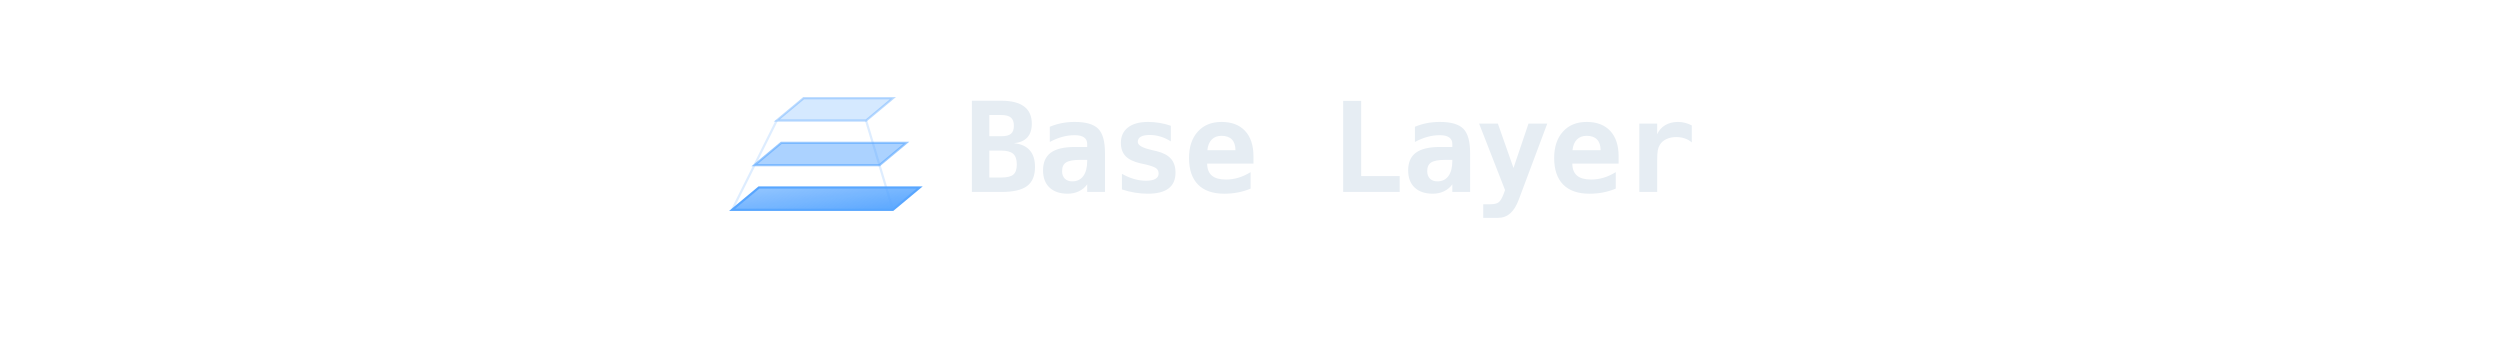
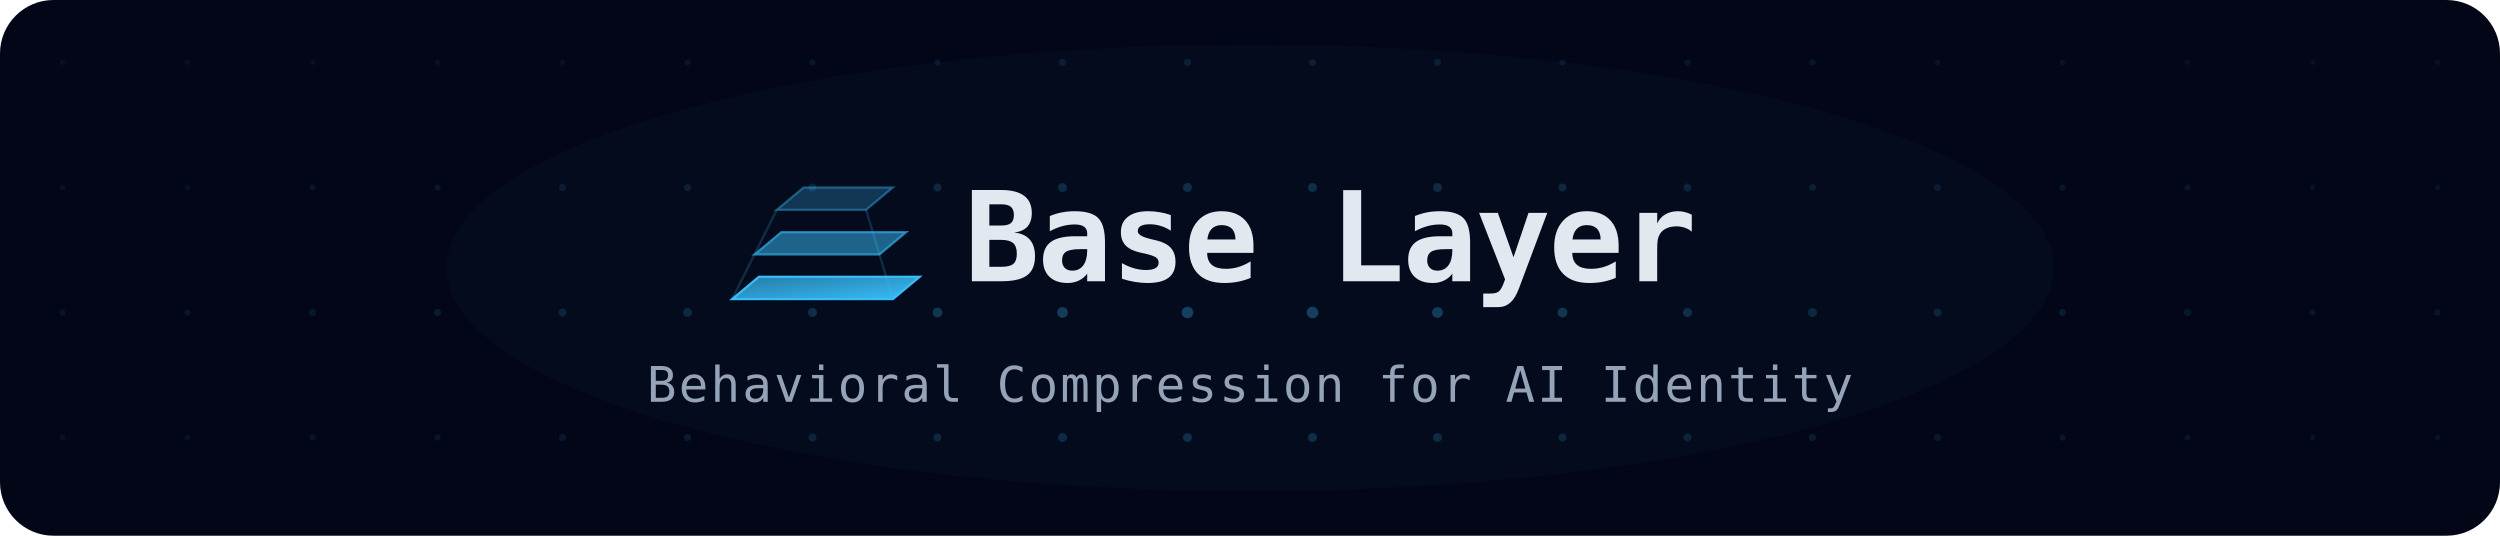
- <svg xmlns="http://www.w3.org/2000/svg" width="560" height="80" viewBox="0 0 560 80" fill="none">
+ <svg xmlns="http://www.w3.org/2000/svg" width="560" height="120" viewBox="0 0 560 120" fill="none">
  <defs>
    <linearGradient id="layer-grad" x1="0%" y1="0%" x2="100%" y2="100%">
-       <stop offset="0%" stop-color="#58a6ff" stop-opacity="0.6" />
-       <stop offset="100%" stop-color="#58a6ff" stop-opacity="1" />
+       <stop offset="0%" stop-color="#38bdf8" stop-opacity="0.6" />
+       <stop offset="100%" stop-color="#38bdf8" stop-opacity="1" />
    </linearGradient>
+     <radialGradient id="center-glow" cx="50%" cy="50%" r="50%">
+       <stop offset="0%" stop-color="#38bdf8" stop-opacity="0.06" />
+       <stop offset="100%" stop-color="transparent" stop-opacity="0" />
+     </radialGradient>
  </defs>
-   <g transform="translate(164, 0)">
-     <path d="M10 27L16 22L36 22L30 27Z" fill="#58a6ff" opacity="0.25" />
-     <path d="M10 27L16 22L36 22L30 27Z" stroke="#58a6ff" stroke-width="0.5" opacity="0.4" />
-     <path d="M5 37L11 32L39 32L33 37Z" fill="#58a6ff" opacity="0.5" />
-     <path d="M5 37L11 32L39 32L33 37Z" stroke="#58a6ff" stroke-width="0.5" opacity="0.6" />
+   <rect width="560" height="120" rx="12" fill="#020617" />
+   <circle cx="14" cy="14" r="0.6" fill="#38bdf8" opacity="0.06" />
+   <circle cx="42" cy="14" r="0.6" fill="#38bdf8" opacity="0.06" />
+   <circle cx="70" cy="14" r="0.6" fill="#38bdf8" opacity="0.06" />
+   <circle cx="98" cy="14" r="0.6" fill="#38bdf8" opacity="0.07" />
+   <circle cx="126" cy="14" r="0.6" fill="#38bdf8" opacity="0.07" />
+   <circle cx="154" cy="14" r="0.7" fill="#38bdf8" opacity="0.08" />
+   <circle cx="182" cy="14" r="0.7" fill="#38bdf8" opacity="0.09" />
+   <circle cx="210" cy="14" r="0.7" fill="#38bdf8" opacity="0.1" />
+   <circle cx="238" cy="14" r="0.8" fill="#38bdf8" opacity="0.11" />
+   <circle cx="266" cy="14" r="0.8" fill="#38bdf8" opacity="0.12" />
+   <circle cx="294" cy="14" r="0.8" fill="#38bdf8" opacity="0.12" />
+   <circle cx="322" cy="14" r="0.8" fill="#38bdf8" opacity="0.11" />
+   <circle cx="350" cy="14" r="0.7" fill="#38bdf8" opacity="0.1" />
+   <circle cx="378" cy="14" r="0.7" fill="#38bdf8" opacity="0.09" />
+   <circle cx="406" cy="14" r="0.7" fill="#38bdf8" opacity="0.08" />
+   <circle cx="434" cy="14" r="0.6" fill="#38bdf8" opacity="0.07" />
+   <circle cx="462" cy="14" r="0.6" fill="#38bdf8" opacity="0.07" />
+   <circle cx="490" cy="14" r="0.6" fill="#38bdf8" opacity="0.06" />
+   <circle cx="518" cy="14" r="0.6" fill="#38bdf8" opacity="0.06" />
+   <circle cx="546" cy="14" r="0.6" fill="#38bdf8" opacity="0.06" />
+   <circle cx="14" cy="42" r="0.6" fill="#38bdf8" opacity="0.07" />
+   <circle cx="42" cy="42" r="0.6" fill="#38bdf8" opacity="0.07" />
+   <circle cx="70" cy="42" r="0.7" fill="#38bdf8" opacity="0.08" />
+   <circle cx="98" cy="42" r="0.7" fill="#38bdf8" opacity="0.09" />
+   <circle cx="126" cy="42" r="0.8" fill="#38bdf8" opacity="0.1" />
+   <circle cx="154" cy="42" r="0.8" fill="#38bdf8" opacity="0.12" />
+   <circle cx="182" cy="42" r="0.9" fill="#38bdf8" opacity="0.14" />
+   <circle cx="210" cy="42" r="0.9" fill="#38bdf8" opacity="0.16" />
+   <circle cx="238" cy="42" r="1.0" fill="#38bdf8" opacity="0.18" />
+   <circle cx="266" cy="42" r="1.0" fill="#38bdf8" opacity="0.2" />
+   <circle cx="294" cy="42" r="1.0" fill="#38bdf8" opacity="0.2" />
+   <circle cx="322" cy="42" r="1.0" fill="#38bdf8" opacity="0.18" />
+   <circle cx="350" cy="42" r="0.9" fill="#38bdf8" opacity="0.16" />
+   <circle cx="378" cy="42" r="0.9" fill="#38bdf8" opacity="0.14" />
+   <circle cx="406" cy="42" r="0.8" fill="#38bdf8" opacity="0.12" />
+   <circle cx="434" cy="42" r="0.8" fill="#38bdf8" opacity="0.1" />
+   <circle cx="462" cy="42" r="0.7" fill="#38bdf8" opacity="0.09" />
+   <circle cx="490" cy="42" r="0.7" fill="#38bdf8" opacity="0.08" />
+   <circle cx="518" cy="42" r="0.6" fill="#38bdf8" opacity="0.07" />
+   <circle cx="546" cy="42" r="0.6" fill="#38bdf8" opacity="0.07" />
+   <circle cx="14" cy="70" r="0.7" fill="#38bdf8" opacity="0.08" />
+   <circle cx="42" cy="70" r="0.7" fill="#38bdf8" opacity="0.09" />
+   <circle cx="70" cy="70" r="0.8" fill="#38bdf8" opacity="0.1" />
+   <circle cx="98" cy="70" r="0.8" fill="#38bdf8" opacity="0.12" />
+   <circle cx="126" cy="70" r="0.9" fill="#38bdf8" opacity="0.14" />
+   <circle cx="154" cy="70" r="1.0" fill="#38bdf8" opacity="0.17" />
+   <circle cx="182" cy="70" r="1.0" fill="#38bdf8" opacity="0.2" />
+   <circle cx="210" cy="70" r="1.1" fill="#38bdf8" opacity="0.24" />
+   <circle cx="238" cy="70" r="1.2" fill="#38bdf8" opacity="0.28" />
+   <circle cx="266" cy="70" r="1.3" fill="#38bdf8" opacity="0.3" />
+   <circle cx="294" cy="70" r="1.3" fill="#38bdf8" opacity="0.3" />
+   <circle cx="322" cy="70" r="1.2" fill="#38bdf8" opacity="0.28" />
+   <circle cx="350" cy="70" r="1.1" fill="#38bdf8" opacity="0.24" />
+   <circle cx="378" cy="70" r="1.0" fill="#38bdf8" opacity="0.2" />
+   <circle cx="406" cy="70" r="1.0" fill="#38bdf8" opacity="0.17" />
+   <circle cx="434" cy="70" r="0.9" fill="#38bdf8" opacity="0.14" />
+   <circle cx="462" cy="70" r="0.8" fill="#38bdf8" opacity="0.12" />
+   <circle cx="490" cy="70" r="0.8" fill="#38bdf8" opacity="0.1" />
+   <circle cx="518" cy="70" r="0.7" fill="#38bdf8" opacity="0.09" />
+   <circle cx="546" cy="70" r="0.7" fill="#38bdf8" opacity="0.08" />
+   <circle cx="14" cy="98" r="0.6" fill="#38bdf8" opacity="0.07" />
+   <circle cx="42" cy="98" r="0.6" fill="#38bdf8" opacity="0.07" />
+   <circle cx="70" cy="98" r="0.7" fill="#38bdf8" opacity="0.08" />
+   <circle cx="98" cy="98" r="0.7" fill="#38bdf8" opacity="0.09" />
+   <circle cx="126" cy="98" r="0.8" fill="#38bdf8" opacity="0.1" />
+   <circle cx="154" cy="98" r="0.8" fill="#38bdf8" opacity="0.12" />
+   <circle cx="182" cy="98" r="0.9" fill="#38bdf8" opacity="0.14" />
+   <circle cx="210" cy="98" r="0.9" fill="#38bdf8" opacity="0.16" />
+   <circle cx="238" cy="98" r="1.0" fill="#38bdf8" opacity="0.18" />
+   <circle cx="266" cy="98" r="1.0" fill="#38bdf8" opacity="0.2" />
+   <circle cx="294" cy="98" r="1.0" fill="#38bdf8" opacity="0.2" />
+   <circle cx="322" cy="98" r="1.0" fill="#38bdf8" opacity="0.18" />
+   <circle cx="350" cy="98" r="0.9" fill="#38bdf8" opacity="0.16" />
+   <circle cx="378" cy="98" r="0.9" fill="#38bdf8" opacity="0.14" />
+   <circle cx="406" cy="98" r="0.8" fill="#38bdf8" opacity="0.12" />
+   <circle cx="434" cy="98" r="0.8" fill="#38bdf8" opacity="0.1" />
+   <circle cx="462" cy="98" r="0.7" fill="#38bdf8" opacity="0.09" />
+   <circle cx="490" cy="98" r="0.7" fill="#38bdf8" opacity="0.08" />
+   <circle cx="518" cy="98" r="0.6" fill="#38bdf8" opacity="0.07" />
+   <circle cx="546" cy="98" r="0.6" fill="#38bdf8" opacity="0.07" />
+   <ellipse cx="280" cy="60" rx="180" ry="50" fill="#38bdf8" opacity="0.03" />
+   <g transform="translate(164, 20)">
+     <path d="M10 27L16 22L36 22L30 27Z" fill="#38bdf8" opacity="0.25" />
+     <path d="M10 27L16 22L36 22L30 27Z" stroke="#38bdf8" stroke-width="0.5" opacity="0.4" />
+     <path d="M5 37L11 32L39 32L33 37Z" fill="#38bdf8" opacity="0.5" />
+     <path d="M5 37L11 32L39 32L33 37Z" stroke="#38bdf8" stroke-width="0.5" opacity="0.6" />
    <path d="M0 47L6 42L42 42L36 47Z" fill="url(#layer-grad)" />
-     <path d="M0 47L6 42L42 42L36 47Z" stroke="#58a6ff" stroke-width="0.5" opacity="1" />
-     <line x1="10" y1="27" x2="5" y2="37" stroke="#58a6ff" stroke-width="0.5" opacity="0.2" />
-     <line x1="30" y1="27" x2="33" y2="37" stroke="#58a6ff" stroke-width="0.5" opacity="0.2" />
-     <line x1="5" y1="37" x2="0" y2="47" stroke="#58a6ff" stroke-width="0.5" opacity="0.2" />
-     <line x1="33" y1="37" x2="36" y2="47" stroke="#58a6ff" stroke-width="0.5" opacity="0.2" />
-     <path d="M0 47L6 42L42 42L36 47Z" fill="#58a6ff" opacity="0.08" />
-     <text x="52" y="43" font-family="ui-monospace, SFMono-Regular, 'SF Mono', Menlo, Consolas, monospace" font-size="28" font-weight="600" fill="#e6edf3" letter-spacing="-0.5">Base Layer</text>
+     <path d="M0 47L6 42L42 42L36 47Z" stroke="#38bdf8" stroke-width="0.5" opacity="1" />
+     <line x1="10" y1="27" x2="5" y2="37" stroke="#38bdf8" stroke-width="0.5" opacity="0.2" />
+     <line x1="30" y1="27" x2="33" y2="37" stroke="#38bdf8" stroke-width="0.5" opacity="0.2" />
+     <line x1="5" y1="37" x2="0" y2="47" stroke="#38bdf8" stroke-width="0.5" opacity="0.2" />
+     <line x1="33" y1="37" x2="36" y2="47" stroke="#38bdf8" stroke-width="0.5" opacity="0.2" />
+     <path d="M0 47L6 42L42 42L36 47Z" fill="#38bdf8" opacity="0.08" />
+     <text x="52" y="43" font-family="ui-monospace, SFMono-Regular, 'SF Mono', Menlo, Consolas, monospace" font-size="28" font-weight="600" fill="#e2e8f0" letter-spacing="-0.5">Base Layer</text>
  </g>
+   <text x="280" y="90" text-anchor="middle" font-family="ui-monospace, SFMono-Regular, 'SF Mono', Menlo, Consolas, monospace" font-size="11" fill="#94a3b8" letter-spacing="0.5">Behavioral Compression for AI Identity</text>
</svg>
